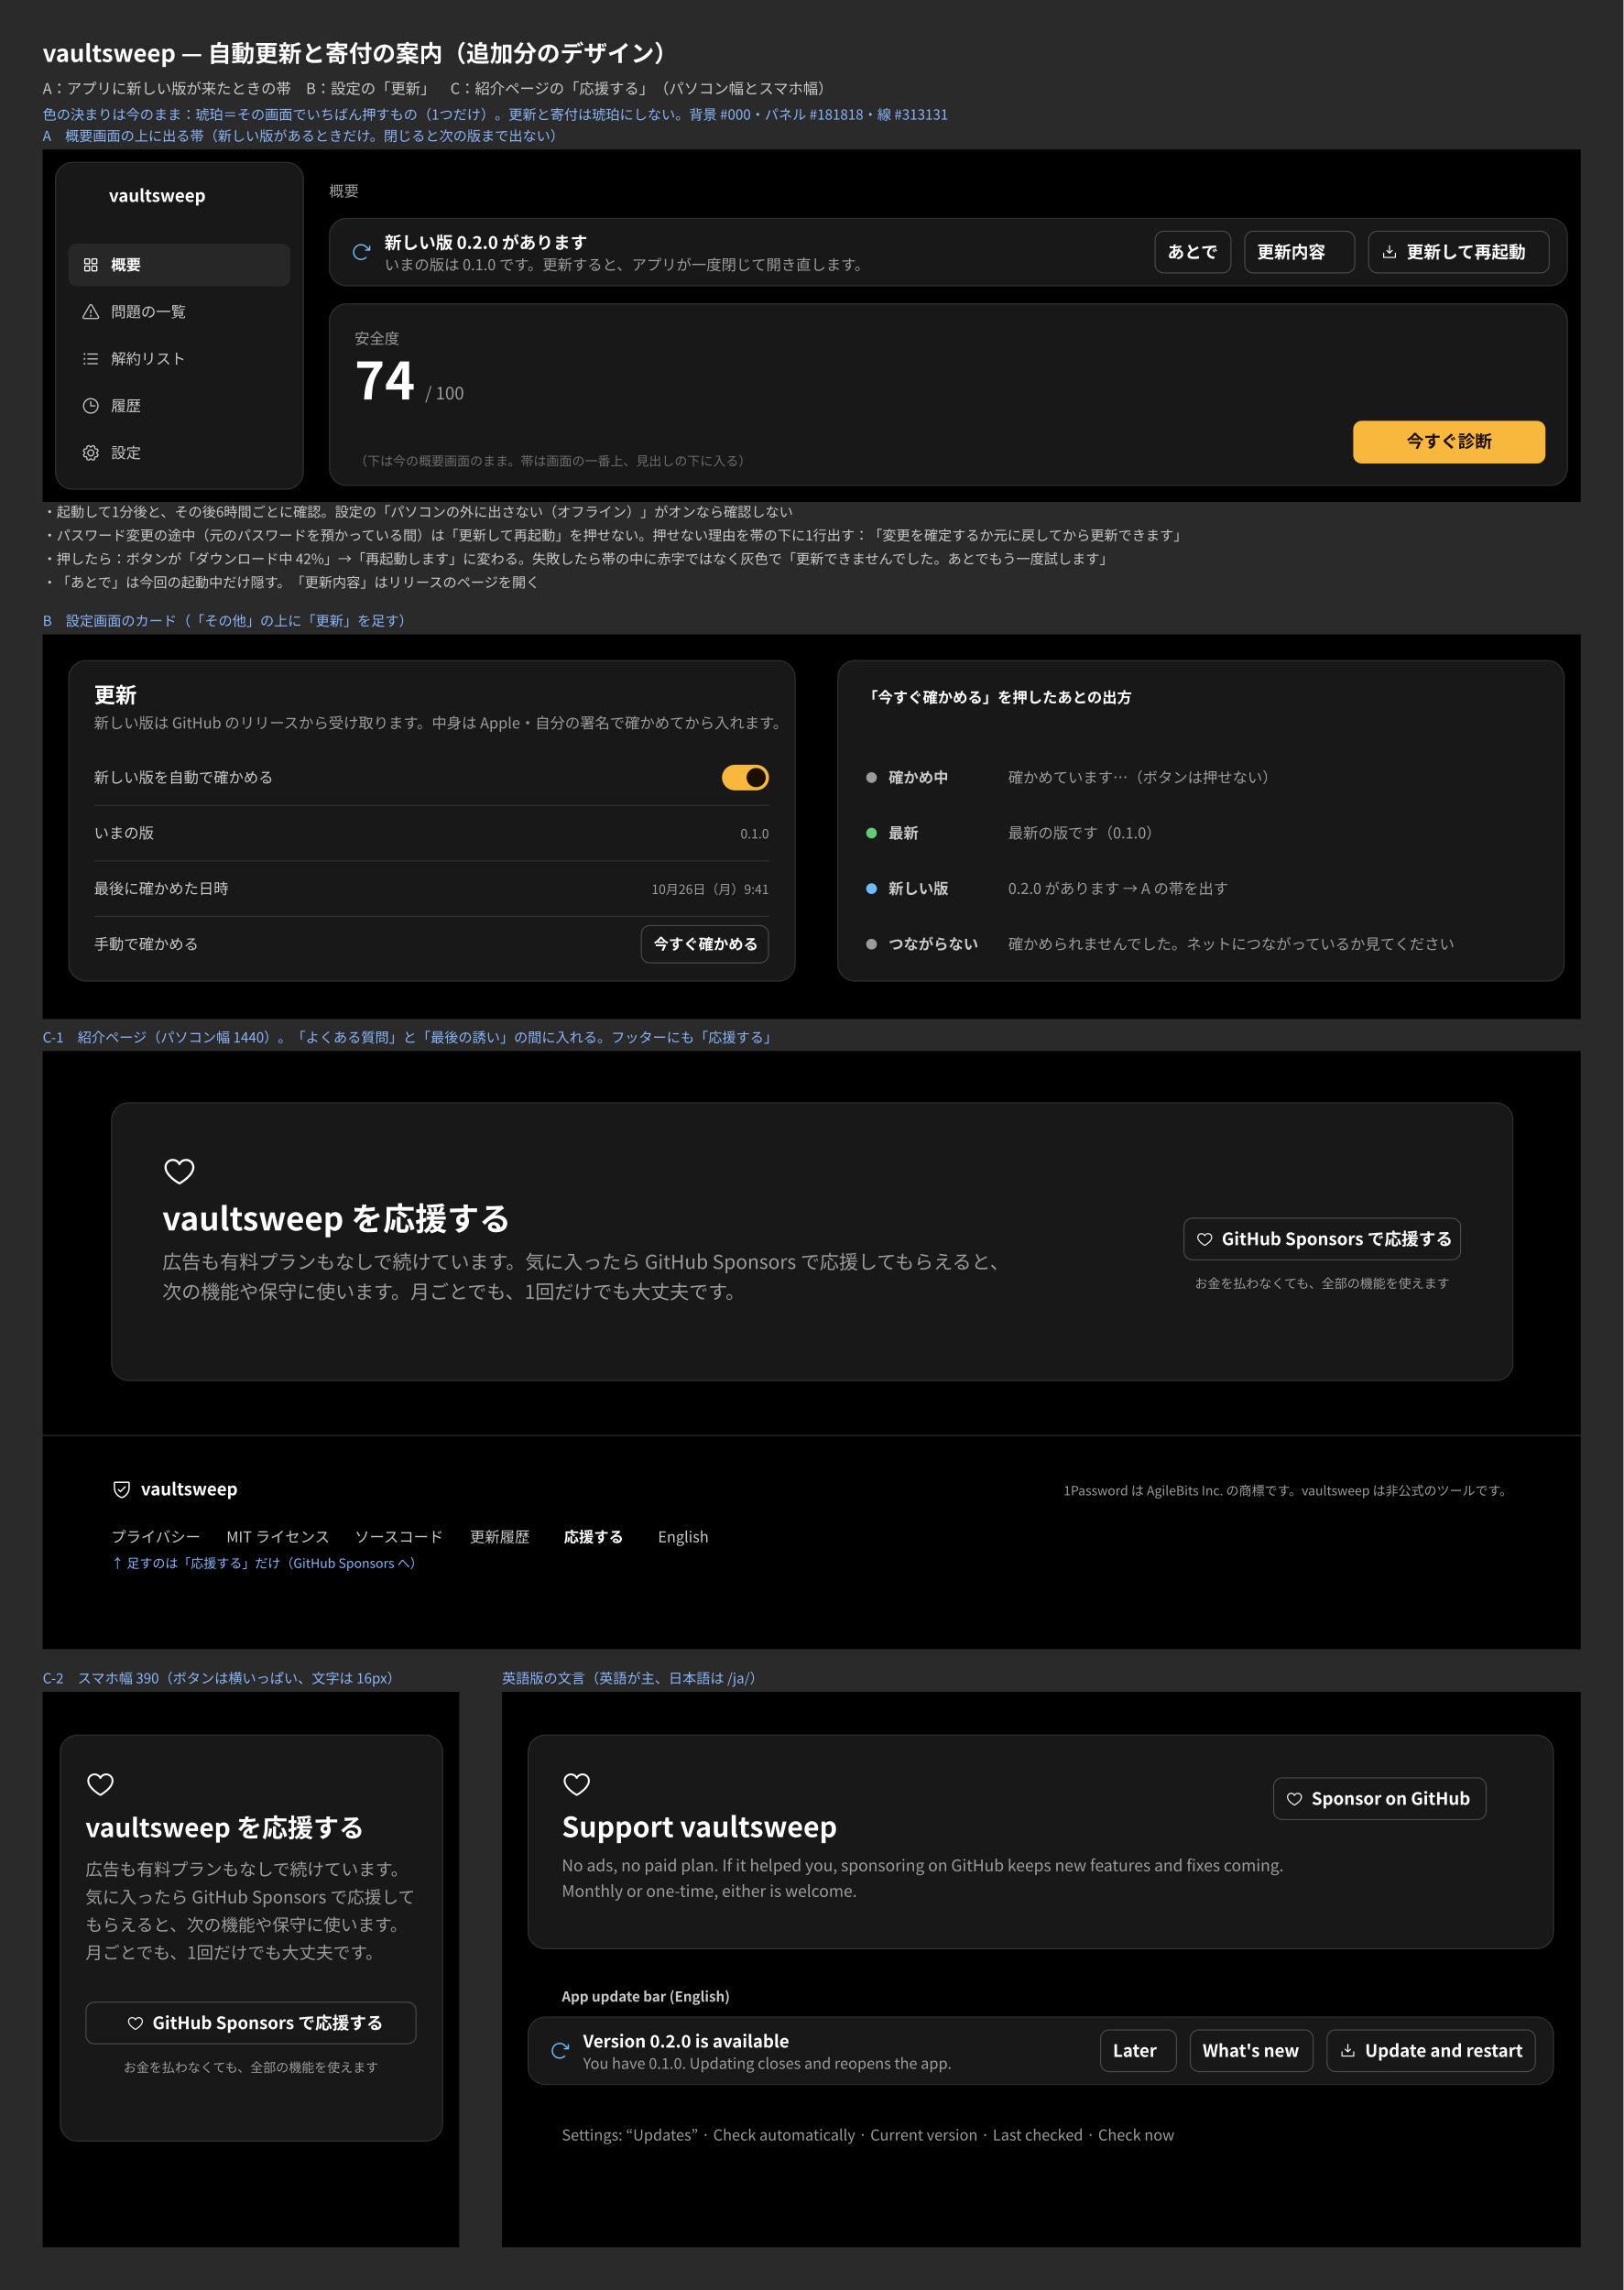
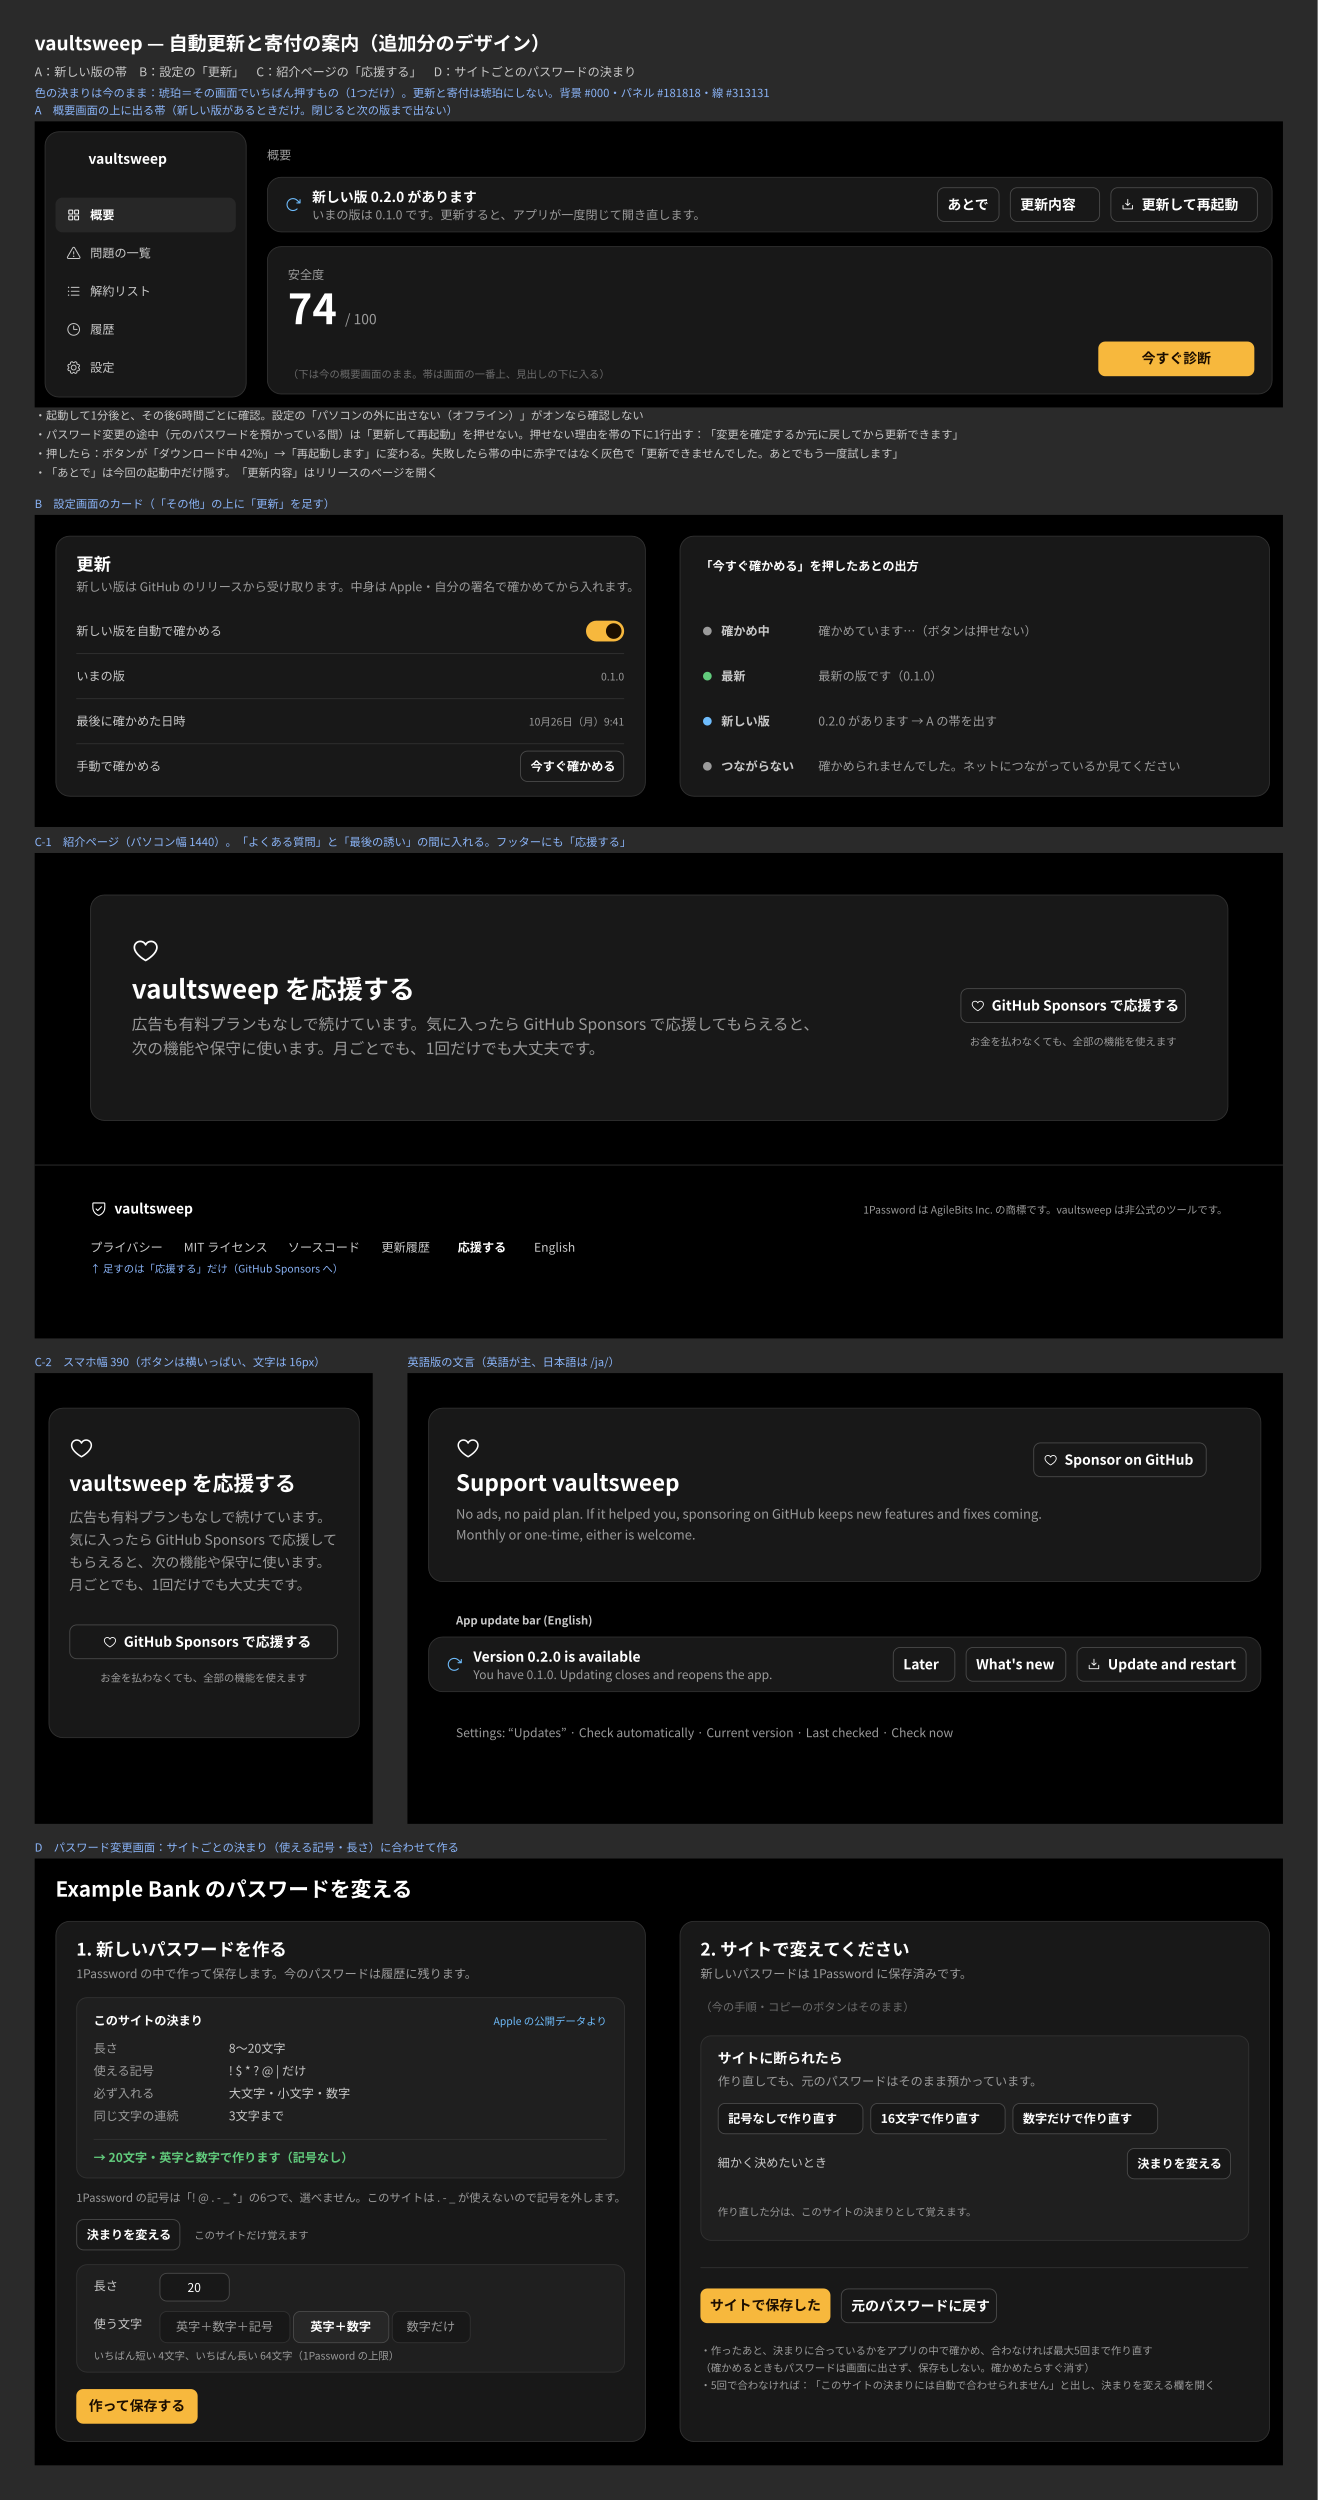
- <svg xmlns="http://www.w3.org/2000/svg" width="1520" height="2144" viewBox="0 0 1520 2144">
-   <rect width="1520" height="2144" fill="#2a2a2a" />
+ <svg xmlns="http://www.w3.org/2000/svg" width="1520" height="2884" viewBox="0 0 1520 2884">
+   <rect width="1520" height="2884" fill="#2a2a2a" />
  <text x="40" y="58" font-family="Geist Variable, Hiragino Sans, Noto Sans CJK JP, sans-serif" font-size="22" font-weight="600" fill="#FFFFFF" text-anchor="start">vaultsweep — 自動更新と寄付の案内（追加分のデザイン）</text>
-   <text x="40" y="88" font-family="Geist Variable, Hiragino Sans, Noto Sans CJK JP, sans-serif" font-size="14" font-weight="400" fill="#C8C8C8" text-anchor="start">A：アプリに新しい版が来たときの帯　B：設定の「更新」　C：紹介ページの「応援する」（パソコン幅とスマホ幅）</text>
+   <text x="40" y="88" font-family="Geist Variable, Hiragino Sans, Noto Sans CJK JP, sans-serif" font-size="14" font-weight="400" fill="#C8C8C8" text-anchor="start">A：新しい版の帯　B：設定の「更新」　C：紹介ページの「応援する」　D：サイトごとのパスワードの決まり</text>
  <text x="40" y="112" font-family="Geist Variable, Hiragino Sans, Noto Sans CJK JP, sans-serif" font-size="13" font-weight="400" fill="#8AB4F8" text-anchor="start">色の決まりは今のまま：琥珀＝その画面でいちばん押すもの（1つだけ）。更新と寄付は琥珀にしない。背景 #000・パネル #181818・線 #313131</text>
  <text x="40" y="132" font-family="Geist Variable, Hiragino Sans, Noto Sans CJK JP, sans-serif" font-size="13" font-weight="400" fill="#8AB4F8" text-anchor="start">A　概要画面の上に出る帯（新しい版があるときだけ。閉じると次の版まで出ない）</text>
  <rect x="40" y="140" width="1440" height="330" rx="0" fill="#000000" />
  <rect x="52" y="152" width="232" height="306" rx="16" fill="#181818" stroke="#313131" stroke-width="1" />
  <text x="102" y="189" font-family="Geist Variable, Hiragino Sans, Noto Sans CJK JP, sans-serif" font-size="16" font-weight="600" fill="#FFFFFF" text-anchor="start">vaultsweep</text>
  <rect x="64" y="228" width="208" height="40" rx="8" fill="#272727" />
  <g transform="translate(76,239) scale(0.0703125)" fill="#FFFFFF">
    <path d="M104,40H56A16,16,0,0,0,40,56v48a16,16,0,0,0,16,16h48a16,16,0,0,0,16-16V56A16,16,0,0,0,104,40Zm0,64H56V56h48v48Zm96-64H152a16,16,0,0,0-16,16v48a16,16,0,0,0,16,16h48a16,16,0,0,0,16-16V56A16,16,0,0,0,200,40Zm0,64H152V56h48v48Zm-96,32H56a16,16,0,0,0-16,16v48a16,16,0,0,0,16,16h48a16,16,0,0,0,16-16V152A16,16,0,0,0,104,136Zm0,64H56V152h48v48Zm96-64H152a16,16,0,0,0-16,16v48a16,16,0,0,0,16,16h48a16,16,0,0,0,16-16V152A16,16,0,0,0,200,136Zm0,64H152V152h48v48Z" />
  </g>
  <text x="104" y="253" font-family="Geist Variable, Hiragino Sans, Noto Sans CJK JP, sans-serif" font-size="14" font-weight="600" fill="#FFFFFF" text-anchor="start">概要</text>
  <g transform="translate(76,283) scale(0.0703125)" fill="#C9C9C9">
    <path d="M236.8,188.09,149.35,36.22h0a24.76,24.76,0,0,0-42.7,0L19.2,188.09a23.51,23.51,0,0,0,0,23.72A24.35,24.35,0,0,0,40.55,224h174.9a24.35,24.35,0,0,0,21.33-12.19A23.51,23.51,0,0,0,236.8,188.09ZM222.93,203.8a8.5,8.5,0,0,1-7.48,4.2H40.55a8.5,8.5,0,0,1-7.48-4.2,7.59,7.59,0,0,1,0-7.72L120.52,44.21a8.75,8.75,0,0,1,15,0l87.45,151.87A7.59,7.59,0,0,1,222.93,203.8ZM120,144V104a8,8,0,0,1,16,0v40a8,8,0,0,1-16,0Zm20,36a12,12,0,1,1-12-12A12,12,0,0,1,140,180Z" />
  </g>
  <text x="104" y="297" font-family="Geist Variable, Hiragino Sans, Noto Sans CJK JP, sans-serif" font-size="14" font-weight="500" fill="#C9C9C9" text-anchor="start">問題の一覧</text>
  <g transform="translate(76,327) scale(0.0703125)" fill="#C9C9C9">
    <path d="M80,64a8,8,0,0,1,8-8H216a8,8,0,0,1,0,16H88A8,8,0,0,1,80,64Zm136,56H88a8,8,0,0,0,0,16H216a8,8,0,0,0,0-16Zm0,64H88a8,8,0,0,0,0,16H216a8,8,0,0,0,0-16ZM44,52A12,12,0,1,0,56,64,12,12,0,0,0,44,52Zm0,64a12,12,0,1,0,12,12A12,12,0,0,0,44,116Zm0,64a12,12,0,1,0,12,12A12,12,0,0,0,44,180Z" />
  </g>
  <text x="104" y="341" font-family="Geist Variable, Hiragino Sans, Noto Sans CJK JP, sans-serif" font-size="14" font-weight="500" fill="#C9C9C9" text-anchor="start">解約リスト</text>
  <g transform="translate(76,371) scale(0.0703125)" fill="#C9C9C9">
    <path d="M128,24A104,104,0,1,0,232,128,104.11,104.11,0,0,0,128,24Zm0,192a88,88,0,1,1,88-88A88.1,88.1,0,0,1,128,216Zm64-88a8,8,0,0,1-8,8H128a8,8,0,0,1-8-8V72a8,8,0,0,1,16,0v48h48A8,8,0,0,1,192,128Z" />
  </g>
  <text x="104" y="385" font-family="Geist Variable, Hiragino Sans, Noto Sans CJK JP, sans-serif" font-size="14" font-weight="500" fill="#C9C9C9" text-anchor="start">履歴</text>
  <g transform="translate(76,415) scale(0.0703125)" fill="#C9C9C9">
    <path d="M128,80a48,48,0,1,0,48,48A48.05,48.05,0,0,0,128,80Zm0,80a32,32,0,1,1,32-32A32,32,0,0,1,128,160Zm88-29.84q.06-2.16,0-4.32l14.92-18.64a8,8,0,0,0,1.48-7.06,107.21,107.21,0,0,0-10.88-26.25,8,8,0,0,0-6-3.93l-23.72-2.64q-1.48-1.56-3-3L186,40.54a8,8,0,0,0-3.94-6,107.71,107.71,0,0,0-26.25-10.87,8,8,0,0,0-7.06,1.49L130.16,40Q128,40,125.84,40L107.2,25.11a8,8,0,0,0-7.06-1.48A107.6,107.6,0,0,0,73.89,34.51a8,8,0,0,0-3.93,6L67.32,64.27q-1.56,1.49-3,3L40.54,70a8,8,0,0,0-6,3.94,107.71,107.71,0,0,0-10.87,26.25,8,8,0,0,0,1.49,7.06L40,125.84Q40,128,40,130.16L25.11,148.8a8,8,0,0,0-1.48,7.06,107.21,107.21,0,0,0,10.88,26.25,8,8,0,0,0,6,3.93l23.72,2.64q1.49,1.56,3,3L70,215.46a8,8,0,0,0,3.94,6,107.71,107.71,0,0,0,26.25,10.87,8,8,0,0,0,7.06-1.49L125.84,216q2.16.06,4.32,0l18.64,14.92a8,8,0,0,0,7.06,1.48,107.21,107.21,0,0,0,26.25-10.88,8,8,0,0,0,3.93-6l2.64-23.72q1.56-1.48,3-3L215.46,186a8,8,0,0,0,6-3.94,107.71,107.71,0,0,0,10.87-26.25,8,8,0,0,0-1.49-7.06Zm-16.1-6.5a73.93,73.93,0,0,1,0,8.68,8,8,0,0,0,1.74,5.48l14.19,17.73a91.57,91.57,0,0,1-6.23,15L187,173.11a8,8,0,0,0-5.1,2.64,74.11,74.11,0,0,1-6.14,6.14,8,8,0,0,0-2.64,5.1l-2.51,22.58a91.32,91.32,0,0,1-15,6.23l-17.74-14.19a8,8,0,0,0-5-1.75h-.48a73.93,73.93,0,0,1-8.68,0,8,8,0,0,0-5.48,1.74L100.45,215.8a91.57,91.57,0,0,1-15-6.23L82.89,187a8,8,0,0,0-2.64-5.1,74.11,74.11,0,0,1-6.14-6.14,8,8,0,0,0-5.1-2.64L46.43,170.6a91.32,91.32,0,0,1-6.23-15l14.19-17.74a8,8,0,0,0,1.74-5.48,73.93,73.93,0,0,1,0-8.68,8,8,0,0,0-1.74-5.48L40.2,100.45a91.57,91.57,0,0,1,6.23-15L69,82.89a8,8,0,0,0,5.1-2.64,74.11,74.11,0,0,1,6.14-6.14A8,8,0,0,0,82.89,69L85.4,46.43a91.32,91.32,0,0,1,15-6.23l17.74,14.19a8,8,0,0,0,5.48,1.74,73.93,73.93,0,0,1,8.68,0,8,8,0,0,0,5.48-1.74L155.55,40.2a91.57,91.57,0,0,1,15,6.23L173.11,69a8,8,0,0,0,2.64,5.1,74.11,74.11,0,0,1,6.14,6.14,8,8,0,0,0,5.1,2.64l22.58,2.51a91.32,91.32,0,0,1,6.23,15l-14.19,17.74A8,8,0,0,0,199.87,123.66Z" />
  </g>
  <text x="104" y="429" font-family="Geist Variable, Hiragino Sans, Noto Sans CJK JP, sans-serif" font-size="14" font-weight="500" fill="#C9C9C9" text-anchor="start">設定</text>
  <text x="308" y="184" font-family="Geist Variable, Hiragino Sans, Noto Sans CJK JP, sans-serif" font-size="14" font-weight="500" fill="#9B9B9B" text-anchor="start">概要</text>
  <rect x="308.5" y="204.5" width="1159" height="63" rx="16" fill="#181818" stroke="#313131" stroke-width="1" />
  <g transform="translate(328,226) scale(0.078125)" fill="#6EBCFC">
    <path d="M240,56v48a8,8,0,0,1-8,8H184a8,8,0,0,1,0-16H211.4L184.81,71.64l-.25-.24a80,80,0,1,0-1.67,114.78,8,8,0,0,1,11,11.63A95.44,95.44,0,0,1,128,224h-1.32A96,96,0,1,1,195.75,60L224,85.8V56a8,8,0,1,1,16,0Z" />
  </g>
  <text x="360" y="233" font-family="Geist Variable, Hiragino Sans, Noto Sans CJK JP, sans-serif" font-size="16" font-weight="600" fill="#FFFFFF" text-anchor="start">新しい版 0.2.0 があります</text>
  <text x="360" y="253" font-family="Geist Variable, Hiragino Sans, Noto Sans CJK JP, sans-serif" font-size="14" font-weight="400" fill="#9B9B9B" text-anchor="start">いまの版は 0.1.0 です。更新すると、アプリが一度閉じて開き直します。</text>
  <rect x="1281.5" y="216.5" width="169" height="39" rx="8" fill="#181818" stroke="#4A4A4A" stroke-width="1" />
  <g transform="translate(1293,228.0) scale(0.0625)" fill="#FFFFFF">
    <path d="M224,144v64a8,8,0,0,1-8,8H40a8,8,0,0,1-8-8V144a8,8,0,0,1,16,0v56H208V144a8,8,0,0,1,16,0Zm-101.66,5.66a8,8,0,0,0,11.32,0l40-40a8,8,0,0,0-11.32-11.32L136,124.69V32a8,8,0,0,0-16,0v92.69L93.66,98.34a8,8,0,0,0-11.32,11.32Z" />
  </g>
  <text x="1317" y="241.76" font-family="Geist Variable, Hiragino Sans, Noto Sans CJK JP, sans-serif" font-size="16" font-weight="600" fill="#FFFFFF" text-anchor="start">更新して再起動</text>
  <rect x="1165.5" y="216.5" width="103" height="39" rx="8" fill="#181818" stroke="#4A4A4A" stroke-width="1" />
  <text x="1177" y="241.76" font-family="Geist Variable, Hiragino Sans, Noto Sans CJK JP, sans-serif" font-size="16" font-weight="600" fill="#FFFFFF" text-anchor="start">更新内容</text>
  <rect x="1081.5" y="216.5" width="71" height="39" rx="8" fill="#181818" stroke="#4A4A4A" stroke-width="1" />
  <text x="1093" y="241.76" font-family="Geist Variable, Hiragino Sans, Noto Sans CJK JP, sans-serif" font-size="16" font-weight="600" fill="#FFFFFF" text-anchor="start">あとで</text>
  <rect x="308.5" y="284.5" width="1159" height="170" rx="16" fill="#181818" stroke="#313131" stroke-width="1" />
  <text x="332" y="322" font-family="Geist Variable, Hiragino Sans, Noto Sans CJK JP, sans-serif" font-size="14" font-weight="500" fill="#9B9B9B" text-anchor="start">安全度</text>
  <text x="332" y="374" font-family="Geist Mono Variable, Noto Sans CJK JP, monospace" font-size="48" font-weight="600" fill="#FFFFFF" text-anchor="start">74</text>
  <text x="398" y="374" font-family="Geist Mono Variable, Noto Sans CJK JP, monospace" font-size="16" font-weight="500" fill="#9B9B9B" text-anchor="start">/ 100</text>
  <rect x="1267" y="394" width="180" height="40" rx="8" fill="#F7B83D" />
  <text x="1357" y="419" font-family="Geist Variable, Hiragino Sans, Noto Sans CJK JP, sans-serif" font-size="16" font-weight="600" fill="#1C0E00" text-anchor="middle">今すぐ診断</text>
  <text x="332" y="436" font-family="Geist Variable, Hiragino Sans, Noto Sans CJK JP, sans-serif" font-size="12" font-weight="400" fill="#6B6B6B" text-anchor="start">（下は今の概要画面のまま。帯は画面の一番上、見出しの下に入る）</text>
  <text x="40" y="484" font-family="Geist Variable, Hiragino Sans, Noto Sans CJK JP, sans-serif" font-size="13" font-weight="400" fill="#C8C8C8" text-anchor="start">・起動して1分後と、その後6時間ごとに確認。設定の「パソコンの外に出さない（オフライン）」がオンなら確認しない</text>
  <text x="40" y="506" font-family="Geist Variable, Hiragino Sans, Noto Sans CJK JP, sans-serif" font-size="13" font-weight="400" fill="#C8C8C8" text-anchor="start">・パスワード変更の途中（元のパスワードを預かっている間）は「更新して再起動」を押せない。押せない理由を帯の下に1行出す：「変更を確定するか元に戻してから更新できます」</text>
  <text x="40" y="528" font-family="Geist Variable, Hiragino Sans, Noto Sans CJK JP, sans-serif" font-size="13" font-weight="400" fill="#C8C8C8" text-anchor="start">・押したら：ボタンが「ダウンロード中 42%」→「再起動します」に変わる。失敗したら帯の中に赤字ではなく灰色で「更新できませんでした。あとでもう一度試します」</text>
  <text x="40" y="550" font-family="Geist Variable, Hiragino Sans, Noto Sans CJK JP, sans-serif" font-size="13" font-weight="400" fill="#C8C8C8" text-anchor="start">・「あとで」は今回の起動中だけ隠す。「更新内容」はリリースのページを開く</text>
  <text x="40" y="586" font-family="Geist Variable, Hiragino Sans, Noto Sans CJK JP, sans-serif" font-size="13" font-weight="400" fill="#8AB4F8" text-anchor="start">B　設定画面のカード（「その他」の上に「更新」を足す）</text>
  <rect x="40" y="594" width="1440" height="360" rx="0" fill="#000000" />
  <rect x="64.5" y="618.5" width="680" height="300" rx="16" fill="#181818" stroke="#313131" stroke-width="1" />
  <text x="88" y="658" font-family="Geist Variable, Hiragino Sans, Noto Sans CJK JP, sans-serif" font-size="20" font-weight="600" fill="#FFFFFF" text-anchor="start">更新</text>
  <text x="88" y="682" font-family="Geist Variable, Hiragino Sans, Noto Sans CJK JP, sans-serif" font-size="14" font-weight="400" fill="#9B9B9B" text-anchor="start">新しい版は GitHub のリリースから受け取ります。中身は Apple・自分の署名で確かめてから入れます。</text>
  <line x1="88" y1="754" x2="720" y2="754" stroke="#313131" />
  <text x="88" y="733" font-family="Geist Variable, Hiragino Sans, Noto Sans CJK JP, sans-serif" font-size="14" font-weight="400" fill="#C9C9C9" text-anchor="start">新しい版を自動で確かめる</text>
  <rect x="676" y="716" width="44" height="24" rx="12" fill="#F7B83D" />
  <circle cx="708" cy="728" r="9" fill="#1C0E00" />
  <line x1="88" y1="806" x2="720" y2="806" stroke="#313131" />
  <text x="88" y="785" font-family="Geist Variable, Hiragino Sans, Noto Sans CJK JP, sans-serif" font-size="14" font-weight="400" fill="#C9C9C9" text-anchor="start">いまの版</text>
  <text x="720" y="785" font-family="Geist Mono Variable, Noto Sans CJK JP, monospace" font-size="12" font-weight="500" fill="#9B9B9B" text-anchor="end">0.1.0</text>
  <line x1="88" y1="858" x2="720" y2="858" stroke="#313131" />
  <text x="88" y="837" font-family="Geist Variable, Hiragino Sans, Noto Sans CJK JP, sans-serif" font-size="14" font-weight="400" fill="#C9C9C9" text-anchor="start">最後に確かめた日時</text>
  <text x="720" y="837" font-family="Geist Mono Variable, Noto Sans CJK JP, monospace" font-size="12" font-weight="500" fill="#9B9B9B" text-anchor="end">10月26日（月）9:41</text>
  <text x="88" y="889" font-family="Geist Variable, Hiragino Sans, Noto Sans CJK JP, sans-serif" font-size="14" font-weight="400" fill="#C9C9C9" text-anchor="start">手動で確かめる</text>
  <rect x="600.5" y="866.5" width="119" height="35" rx="8" fill="#181818" stroke="#4A4A4A" stroke-width="1" />
  <text x="612" y="889.04" font-family="Geist Variable, Hiragino Sans, Noto Sans CJK JP, sans-serif" font-size="14" font-weight="600" fill="#FFFFFF" text-anchor="start">今すぐ確かめる</text>
  <rect x="784.5" y="618.5" width="680" height="300" rx="16" fill="#181818" stroke="#313131" stroke-width="1" />
  <text x="808" y="658" font-family="Geist Variable, Hiragino Sans, Noto Sans CJK JP, sans-serif" font-size="14" font-weight="600" fill="#FFFFFF" text-anchor="start">「今すぐ確かめる」を押したあとの出方</text>
  <circle cx="816" cy="728" r="5" fill="#9B9B9B" />
  <text x="832" y="733" font-family="Geist Variable, Hiragino Sans, Noto Sans CJK JP, sans-serif" font-size="14" font-weight="600" fill="#C9C9C9" text-anchor="start">確かめ中</text>
  <text x="944" y="733" font-family="Geist Variable, Hiragino Sans, Noto Sans CJK JP, sans-serif" font-size="14" font-weight="400" fill="#9B9B9B" text-anchor="start">確かめています…（ボタンは押せない）</text>
  <circle cx="816" cy="780" r="5" fill="#61CB7C" />
  <text x="832" y="785" font-family="Geist Variable, Hiragino Sans, Noto Sans CJK JP, sans-serif" font-size="14" font-weight="600" fill="#C9C9C9" text-anchor="start">最新</text>
  <text x="944" y="785" font-family="Geist Variable, Hiragino Sans, Noto Sans CJK JP, sans-serif" font-size="14" font-weight="400" fill="#9B9B9B" text-anchor="start">最新の版です（0.1.0）</text>
  <circle cx="816" cy="832" r="5" fill="#6EBCFC" />
  <text x="832" y="837" font-family="Geist Variable, Hiragino Sans, Noto Sans CJK JP, sans-serif" font-size="14" font-weight="600" fill="#C9C9C9" text-anchor="start">新しい版</text>
  <text x="944" y="837" font-family="Geist Variable, Hiragino Sans, Noto Sans CJK JP, sans-serif" font-size="14" font-weight="400" fill="#9B9B9B" text-anchor="start">0.2.0 があります → A の帯を出す</text>
  <circle cx="816" cy="884" r="5" fill="#9B9B9B" />
  <text x="832" y="889" font-family="Geist Variable, Hiragino Sans, Noto Sans CJK JP, sans-serif" font-size="14" font-weight="600" fill="#C9C9C9" text-anchor="start">つながらない</text>
  <text x="944" y="889" font-family="Geist Variable, Hiragino Sans, Noto Sans CJK JP, sans-serif" font-size="14" font-weight="400" fill="#9B9B9B" text-anchor="start">確かめられませんでした。ネットにつながっているか見てください</text>
  <text x="40" y="976" font-family="Geist Variable, Hiragino Sans, Noto Sans CJK JP, sans-serif" font-size="13" font-weight="400" fill="#8AB4F8" text-anchor="start">C-1　紹介ページ（パソコン幅 1440）。「よくある質問」と「最後の誘い」の間に入れる。フッターにも「応援する」</text>
  <rect x="40" y="984" width="1440" height="560" rx="0" fill="#000000" />
  <rect x="104.5" y="1032.5" width="1312" height="260" rx="16" fill="#181818" stroke="#313131" stroke-width="1" />
  <g transform="translate(152,1080) scale(0.125)" fill="#FFFFFF">
    <path d="M178,40c-20.65,0-38.73,8.88-50,23.89C116.73,48.88,98.65,40,78,40a62.07,62.07,0,0,0-62,62c0,70,103.79,126.66,108.21,129a8,8,0,0,0,7.58,0C136.21,228.66,240,172,240,102A62.07,62.07,0,0,0,178,40ZM128,214.8C109.74,204.16,32,155.69,32,102A46.06,46.06,0,0,1,78,56c19.45,0,35.78,10.36,42.6,27a8,8,0,0,0,14.8,0c6.82-16.67,23.15-27,42.6-27a46.06,46.06,0,0,1,46,46C224,155.61,146.24,204.15,128,214.8Z" />
  </g>
  <text x="152" y="1152" font-family="Geist Variable, Hiragino Sans, Noto Sans CJK JP, sans-serif" font-size="30" font-weight="600" fill="#FFFFFF" text-anchor="start">vaultsweep を応援する</text>
  <text x="152" y="1188" font-family="Geist Variable, Hiragino Sans, Noto Sans CJK JP, sans-serif" font-size="18" font-weight="400" fill="#9B9B9B" text-anchor="start">広告も有料プランもなしで続けています。気に入ったら GitHub Sponsors で応援してもらえると、</text>
  <text x="152" y="1216" font-family="Geist Variable, Hiragino Sans, Noto Sans CJK JP, sans-serif" font-size="18" font-weight="400" fill="#9B9B9B" text-anchor="start">次の機能や保守に使います。月ごとでも、1回だけでも大丈夫です。</text>
  <rect x="1108.5" y="1140.5" width="259" height="39" rx="8" fill="#181818" stroke="#4A4A4A" stroke-width="1" />
  <g transform="translate(1120,1152.0) scale(0.0625)" fill="#FFFFFF">
    <path d="M178,40c-20.65,0-38.73,8.88-50,23.89C116.73,48.88,98.65,40,78,40a62.07,62.07,0,0,0-62,62c0,70,103.79,126.66,108.21,129a8,8,0,0,0,7.58,0C136.21,228.66,240,172,240,102A62.07,62.07,0,0,0,178,40ZM128,214.8C109.74,204.16,32,155.69,32,102A46.06,46.06,0,0,1,78,56c19.45,0,35.78,10.36,42.6,27a8,8,0,0,0,14.8,0c6.82-16.67,23.15-27,42.6-27a46.06,46.06,0,0,1,46,46C224,155.61,146.24,204.15,128,214.8Z" />
  </g>
  <text x="1144" y="1165.76" font-family="Geist Variable, Hiragino Sans, Noto Sans CJK JP, sans-serif" font-size="16" font-weight="600" fill="#FFFFFF" text-anchor="start">GitHub Sponsors で応援する</text>
  <text x="1238" y="1206" font-family="Geist Variable, Hiragino Sans, Noto Sans CJK JP, sans-serif" font-size="12" font-weight="400" fill="#9B9B9B" text-anchor="middle">お金を払わなくても、全部の機能を使えます</text>
  <line x1="40" y1="1344" x2="1480" y2="1344" stroke="#313131" />
  <g transform="translate(104,1384) scale(0.078125)" fill="#FFFFFF">
    <path d="M208,40H48A16,16,0,0,0,32,56v56c0,52.72,25.52,84.67,46.93,102.19,23.06,18.86,46,25.26,47,25.53a8,8,0,0,0,4.2,0c1-.27,23.91-6.67,47-25.53C198.48,196.67,224,164.72,224,112V56A16,16,0,0,0,208,40Zm0,72c0,37.07-13.66,67.16-40.6,89.42A129.3,129.3,0,0,1,128,223.62a128.25,128.25,0,0,1-38.92-21.81C61.82,179.51,48,149.3,48,112l0-56,160,0ZM82.34,141.66a8,8,0,0,1,11.32-11.32L112,148.69l50.34-50.35a8,8,0,0,1,11.32,11.32l-56,56a8,8,0,0,1-11.32,0Z" />
  </g>
  <text x="132" y="1400" font-family="Geist Variable, Hiragino Sans, Noto Sans CJK JP, sans-serif" font-size="16" font-weight="600" fill="#FFFFFF" text-anchor="start">vaultsweep</text>
  <text x="1416" y="1400" font-family="Geist Variable, Hiragino Sans, Noto Sans CJK JP, sans-serif" font-size="12" font-weight="400" fill="#9B9B9B" text-anchor="end">1Password は AgileBits Inc. の商標です。vaultsweep は非公式のツールです。</text>
  <text x="104" y="1444" font-family="Geist Variable, Hiragino Sans, Noto Sans CJK JP, sans-serif" font-size="14" font-weight="400" fill="#C9C9C9" text-anchor="start">プライバシー</text>
  <text x="212" y="1444" font-family="Geist Variable, Hiragino Sans, Noto Sans CJK JP, sans-serif" font-size="14" font-weight="400" fill="#C9C9C9" text-anchor="start">MIT ライセンス</text>
  <text x="332" y="1444" font-family="Geist Variable, Hiragino Sans, Noto Sans CJK JP, sans-serif" font-size="14" font-weight="400" fill="#C9C9C9" text-anchor="start">ソースコード</text>
  <text x="440" y="1444" font-family="Geist Variable, Hiragino Sans, Noto Sans CJK JP, sans-serif" font-size="14" font-weight="400" fill="#C9C9C9" text-anchor="start">更新履歴</text>
  <text x="528" y="1444" font-family="Geist Variable, Hiragino Sans, Noto Sans CJK JP, sans-serif" font-size="14" font-weight="600" fill="#FFFFFF" text-anchor="start">応援する</text>
  <text x="616" y="1444" font-family="Geist Variable, Hiragino Sans, Noto Sans CJK JP, sans-serif" font-size="14" font-weight="400" fill="#C9C9C9" text-anchor="start">English</text>
  <text x="104" y="1468" font-family="Geist Variable, Hiragino Sans, Noto Sans CJK JP, sans-serif" font-size="12" font-weight="400" fill="#8AB4F8" text-anchor="start">↑ 足すのは「応援する」だけ（GitHub Sponsors へ）</text>
  <text x="40" y="1576" font-family="Geist Variable, Hiragino Sans, Noto Sans CJK JP, sans-serif" font-size="13" font-weight="400" fill="#8AB4F8" text-anchor="start">C-2　スマホ幅 390（ボタンは横いっぱい、文字は 16px）</text>
  <rect x="40" y="1584" width="390" height="520" rx="0" fill="#000000" />
  <rect x="56.5" y="1624.5" width="358" height="380" rx="16" fill="#181818" stroke="#313131" stroke-width="1" />
  <g transform="translate(80,1656) scale(0.109375)" fill="#FFFFFF">
    <path d="M178,40c-20.65,0-38.73,8.88-50,23.89C116.73,48.88,98.65,40,78,40a62.07,62.07,0,0,0-62,62c0,70,103.79,126.66,108.21,129a8,8,0,0,0,7.58,0C136.21,228.66,240,172,240,102A62.07,62.07,0,0,0,178,40ZM128,214.8C109.74,204.16,32,155.69,32,102A46.06,46.06,0,0,1,78,56c19.45,0,35.78,10.36,42.6,27a8,8,0,0,0,14.8,0c6.82-16.67,23.15-27,42.6-27a46.06,46.06,0,0,1,46,46C224,155.61,146.24,204.15,128,214.8Z" />
  </g>
  <text x="80" y="1720" font-family="Geist Variable, Hiragino Sans, Noto Sans CJK JP, sans-serif" font-size="24" font-weight="600" fill="#FFFFFF" text-anchor="start">vaultsweep を応援する</text>
  <text x="80" y="1756" font-family="Geist Variable, Hiragino Sans, Noto Sans CJK JP, sans-serif" font-size="16" font-weight="400" fill="#9B9B9B" text-anchor="start">広告も有料プランもなしで続けています。</text>
  <text x="80" y="1782" font-family="Geist Variable, Hiragino Sans, Noto Sans CJK JP, sans-serif" font-size="16" font-weight="400" fill="#9B9B9B" text-anchor="start">気に入ったら GitHub Sponsors で応援して</text>
  <text x="80" y="1808" font-family="Geist Variable, Hiragino Sans, Noto Sans CJK JP, sans-serif" font-size="16" font-weight="400" fill="#9B9B9B" text-anchor="start">もらえると、次の機能や保守に使います。</text>
  <text x="80" y="1834" font-family="Geist Variable, Hiragino Sans, Noto Sans CJK JP, sans-serif" font-size="16" font-weight="400" fill="#9B9B9B" text-anchor="start">月ごとでも、1回だけでも大丈夫です。</text>
  <rect x="80.5" y="1874.5" width="309" height="39" rx="8" fill="#181818" stroke="#4A4A4A" stroke-width="1" />
  <g transform="translate(118.84,1886.0) scale(0.0625)" fill="#FFFFFF">
    <path d="M178,40c-20.65,0-38.73,8.88-50,23.89C116.73,48.88,98.65,40,78,40a62.07,62.07,0,0,0-62,62c0,70,103.79,126.66,108.21,129a8,8,0,0,0,7.58,0C136.21,228.66,240,172,240,102A62.07,62.07,0,0,0,178,40ZM128,214.8C109.74,204.16,32,155.69,32,102A46.06,46.06,0,0,1,78,56c19.45,0,35.78,10.36,42.6,27a8,8,0,0,0,14.8,0c6.82-16.67,23.15-27,42.6-27a46.06,46.06,0,0,1,46,46C224,155.61,146.24,204.15,128,214.8Z" />
  </g>
  <text x="142.84" y="1899.76" font-family="Geist Variable, Hiragino Sans, Noto Sans CJK JP, sans-serif" font-size="16" font-weight="600" fill="#FFFFFF" text-anchor="start">GitHub Sponsors で応援する</text>
  <text x="235.0" y="1940" font-family="Geist Variable, Hiragino Sans, Noto Sans CJK JP, sans-serif" font-size="12" font-weight="400" fill="#9B9B9B" text-anchor="middle">お金を払わなくても、全部の機能を使えます</text>
  <text x="470" y="1576" font-family="Geist Variable, Hiragino Sans, Noto Sans CJK JP, sans-serif" font-size="13" font-weight="400" fill="#8AB4F8" text-anchor="start">英語版の文言（英語が主、日本語は /ja/）</text>
  <rect x="470" y="1584" width="1010" height="520" rx="0" fill="#000000" />
  <rect x="494.5" y="1624.5" width="960" height="200" rx="16" fill="#181818" stroke="#313131" stroke-width="1" />
  <g transform="translate(526,1656) scale(0.109375)" fill="#FFFFFF">
    <path d="M178,40c-20.65,0-38.73,8.88-50,23.89C116.73,48.88,98.65,40,78,40a62.07,62.07,0,0,0-62,62c0,70,103.79,126.66,108.21,129a8,8,0,0,0,7.58,0C136.21,228.66,240,172,240,102A62.07,62.07,0,0,0,178,40ZM128,214.8C109.74,204.16,32,155.69,32,102A46.06,46.06,0,0,1,78,56c19.45,0,35.78,10.36,42.6,27a8,8,0,0,0,14.8,0c6.82-16.67,23.15-27,42.6-27a46.06,46.06,0,0,1,46,46C224,155.61,146.24,204.15,128,214.8Z" />
  </g>
  <text x="526" y="1720" font-family="Geist Variable, Hiragino Sans, Noto Sans CJK JP, sans-serif" font-size="26" font-weight="600" fill="#FFFFFF" text-anchor="start">Support vaultsweep</text>
  <text x="526" y="1752" font-family="Geist Variable, Hiragino Sans, Noto Sans CJK JP, sans-serif" font-size="15" font-weight="400" fill="#9B9B9B" text-anchor="start">No ads, no paid plan. If it helped you, sponsoring on GitHub keeps new features and fixes coming.</text>
  <text x="526" y="1776" font-family="Geist Variable, Hiragino Sans, Noto Sans CJK JP, sans-serif" font-size="15" font-weight="400" fill="#9B9B9B" text-anchor="start">Monthly or one-time, either is welcome.</text>
  <rect x="1192.5" y="1664.5" width="199" height="39" rx="8" fill="#181818" stroke="#4A4A4A" stroke-width="1" />
  <g transform="translate(1204,1676.0) scale(0.0625)" fill="#FFFFFF">
    <path d="M178,40c-20.65,0-38.73,8.88-50,23.89C116.73,48.88,98.65,40,78,40a62.07,62.07,0,0,0-62,62c0,70,103.79,126.66,108.21,129a8,8,0,0,0,7.58,0C136.21,228.66,240,172,240,102A62.07,62.07,0,0,0,178,40ZM128,214.8C109.74,204.16,32,155.69,32,102A46.06,46.06,0,0,1,78,56c19.45,0,35.78,10.36,42.6,27a8,8,0,0,0,14.8,0c6.82-16.67,23.15-27,42.6-27a46.06,46.06,0,0,1,46,46C224,155.61,146.24,204.15,128,214.8Z" />
  </g>
  <text x="1228" y="1689.76" font-family="Geist Variable, Hiragino Sans, Noto Sans CJK JP, sans-serif" font-size="16" font-weight="600" fill="#FFFFFF" text-anchor="start">Sponsor on GitHub</text>
  <text x="526" y="1874" font-family="Geist Variable, Hiragino Sans, Noto Sans CJK JP, sans-serif" font-size="13" font-weight="600" fill="#C9C9C9" text-anchor="start">App update bar (English)</text>
  <rect x="494.5" y="1888.5" width="960" height="63" rx="16" fill="#181818" stroke="#313131" stroke-width="1" />
  <g transform="translate(514,1910) scale(0.078125)" fill="#6EBCFC">
    <path d="M240,56v48a8,8,0,0,1-8,8H184a8,8,0,0,1,0-16H211.4L184.81,71.64l-.25-.24a80,80,0,1,0-1.67,114.78,8,8,0,0,1,11,11.63A95.44,95.44,0,0,1,128,224h-1.32A96,96,0,1,1,195.75,60L224,85.8V56a8,8,0,1,1,16,0Z" />
  </g>
  <text x="546" y="1917" font-family="Geist Variable, Hiragino Sans, Noto Sans CJK JP, sans-serif" font-size="16" font-weight="600" fill="#FFFFFF" text-anchor="start">Version 0.2.0 is available</text>
  <text x="546" y="1937" font-family="Geist Variable, Hiragino Sans, Noto Sans CJK JP, sans-serif" font-size="14" font-weight="400" fill="#9B9B9B" text-anchor="start">You have 0.1.0. Updating closes and reopens the app.</text>
  <rect x="1242.5" y="1900.5" width="195" height="39" rx="8" fill="#181818" stroke="#4A4A4A" stroke-width="1" />
  <g transform="translate(1254,1912.0) scale(0.0625)" fill="#FFFFFF">
    <path d="M224,144v64a8,8,0,0,1-8,8H40a8,8,0,0,1-8-8V144a8,8,0,0,1,16,0v56H208V144a8,8,0,0,1,16,0Zm-101.66,5.66a8,8,0,0,0,11.32,0l40-40a8,8,0,0,0-11.32-11.32L136,124.69V32a8,8,0,0,0-16,0v92.69L93.66,98.34a8,8,0,0,0-11.32,11.32Z" />
  </g>
  <text x="1278" y="1925.76" font-family="Geist Variable, Hiragino Sans, Noto Sans CJK JP, sans-serif" font-size="16" font-weight="600" fill="#FFFFFF" text-anchor="start">Update and restart</text>
  <rect x="1114.5" y="1900.5" width="115" height="39" rx="8" fill="#181818" stroke="#4A4A4A" stroke-width="1" />
  <text x="1126" y="1925.76" font-family="Geist Variable, Hiragino Sans, Noto Sans CJK JP, sans-serif" font-size="16" font-weight="600" fill="#FFFFFF" text-anchor="start">What's new</text>
  <rect x="1030.5" y="1900.5" width="71" height="39" rx="8" fill="#181818" stroke="#4A4A4A" stroke-width="1" />
  <text x="1042" y="1925.76" font-family="Geist Variable, Hiragino Sans, Noto Sans CJK JP, sans-serif" font-size="16" font-weight="600" fill="#FFFFFF" text-anchor="start">Later</text>
  <text x="526" y="2004" font-family="Geist Variable, Hiragino Sans, Noto Sans CJK JP, sans-serif" font-size="14" font-weight="400" fill="#9B9B9B" text-anchor="start">Settings: “Updates” · Check automatically · Current version · Last checked · Check now</text>
+   <text x="40" y="2136" font-family="Geist Variable, Hiragino Sans, Noto Sans CJK JP, sans-serif" font-size="13" font-weight="400" fill="#8AB4F8" text-anchor="start">D　パスワード変更画面：サイトごとの決まり（使える記号・長さ）に合わせて作る</text>
+   <rect x="40" y="2144" width="1440" height="700" rx="0" fill="#000000" />
+   <text x="64" y="2188" font-family="Geist Variable, Hiragino Sans, Noto Sans CJK JP, sans-serif" font-size="24" font-weight="600" fill="#FFFFFF" text-anchor="start">Example Bank のパスワードを変える</text>
+   <rect x="64.5" y="2216.5" width="680" height="600" rx="16" fill="#181818" stroke="#313131" stroke-width="1" />
+   <text x="88" y="2256" font-family="Geist Variable, Hiragino Sans, Noto Sans CJK JP, sans-serif" font-size="20" font-weight="600" fill="#FFFFFF" text-anchor="start">1. 新しいパスワードを作る</text>
+   <text x="88" y="2282" font-family="Geist Variable, Hiragino Sans, Noto Sans CJK JP, sans-serif" font-size="14" font-weight="400" fill="#9B9B9B" text-anchor="start">1Password の中で作って保存します。今のパスワードは履歴に残ります。</text>
+   <rect x="88.5" y="2304.5" width="632" height="208" rx="12" fill="#1F1F1F" stroke="#313131" stroke-width="1" />
+   <text x="108" y="2336" font-family="Geist Variable, Hiragino Sans, Noto Sans CJK JP, sans-serif" font-size="14" font-weight="600" fill="#FFFFFF" text-anchor="start">このサイトの決まり</text>
+   <text x="700" y="2336" font-family="Geist Variable, Hiragino Sans, Noto Sans CJK JP, sans-serif" font-size="12" font-weight="500" fill="#6EBCFC" text-anchor="end">Apple の公開データより</text>
+   <text x="108" y="2368" font-family="Geist Variable, Hiragino Sans, Noto Sans CJK JP, sans-serif" font-size="14" font-weight="400" fill="#9B9B9B" text-anchor="start">長さ</text>
+   <text x="264" y="2368" font-family="Geist Variable, Hiragino Sans, Noto Sans CJK JP, sans-serif" font-size="14" font-weight="500" fill="#C9C9C9" text-anchor="start">8〜20文字</text>
+   <text x="108" y="2394" font-family="Geist Variable, Hiragino Sans, Noto Sans CJK JP, sans-serif" font-size="14" font-weight="400" fill="#9B9B9B" text-anchor="start">使える記号</text>
+   <text x="264" y="2394" font-family="Geist Mono Variable, Noto Sans CJK JP, monospace" font-size="14" font-weight="500" fill="#C9C9C9" text-anchor="start">!  $  *  ?  @  |  だけ</text>
+   <text x="108" y="2420" font-family="Geist Variable, Hiragino Sans, Noto Sans CJK JP, sans-serif" font-size="14" font-weight="400" fill="#9B9B9B" text-anchor="start">必ず入れる</text>
+   <text x="264" y="2420" font-family="Geist Variable, Hiragino Sans, Noto Sans CJK JP, sans-serif" font-size="14" font-weight="500" fill="#C9C9C9" text-anchor="start">大文字・小文字・数字</text>
+   <text x="108" y="2446" font-family="Geist Variable, Hiragino Sans, Noto Sans CJK JP, sans-serif" font-size="14" font-weight="400" fill="#9B9B9B" text-anchor="start">同じ文字の連続</text>
+   <text x="264" y="2446" font-family="Geist Variable, Hiragino Sans, Noto Sans CJK JP, sans-serif" font-size="14" font-weight="500" fill="#C9C9C9" text-anchor="start">3文字まで</text>
+   <line x1="108" y1="2468" x2="700" y2="2468" stroke="#313131" />
+   <text x="108" y="2494" font-family="Geist Variable, Hiragino Sans, Noto Sans CJK JP, sans-serif" font-size="14" font-weight="600" fill="#61CB7C" text-anchor="start">→ 20文字・英字と数字で作ります（記号なし）</text>
+   <text x="88" y="2540" font-family="Geist Variable, Hiragino Sans, Noto Sans CJK JP, sans-serif" font-size="13" font-weight="400" fill="#9B9B9B" text-anchor="start">1Password の記号は「! @ . - _ *」の6つで、選べません。このサイトは . - _ が使えないので記号を外します。</text>
+   <rect x="88.5" y="2560.5" width="119" height="35" rx="8" fill="#181818" stroke="#4A4A4A" stroke-width="1" />
+   <text x="100" y="2583.04" font-family="Geist Variable, Hiragino Sans, Noto Sans CJK JP, sans-serif" font-size="14" font-weight="600" fill="#FFFFFF" text-anchor="start">決まりを変える</text>
+   <text x="224" y="2583" font-family="Geist Variable, Hiragino Sans, Noto Sans CJK JP, sans-serif" font-size="12" font-weight="400" fill="#9B9B9B" text-anchor="start">このサイトだけ覚えます</text>
+   <rect x="88.5" y="2612.5" width="632" height="124" rx="12" fill="#1F1F1F" stroke="#313131" stroke-width="1" />
+   <text x="108" y="2642" font-family="Geist Variable, Hiragino Sans, Noto Sans CJK JP, sans-serif" font-size="14" font-weight="400" fill="#C9C9C9" text-anchor="start">長さ</text>
+   <rect x="184.5" y="2622.5" width="80" height="32" rx="8" fill="#181818" stroke="#4A4A4A" stroke-width="1" />
+   <text x="224" y="2644" font-family="Geist Mono Variable, Noto Sans CJK JP, monospace" font-size="14" font-weight="500" fill="#FFFFFF" text-anchor="middle">20</text>
+   <text x="108" y="2686" font-family="Geist Variable, Hiragino Sans, Noto Sans CJK JP, sans-serif" font-size="14" font-weight="400" fill="#C9C9C9" text-anchor="start">使う文字</text>
+   <rect x="184.5" y="2666.5" width="150" height="36" rx="8" fill="#181818" stroke="#313131" stroke-width="1" />
+   <text x="259.0" y="2689" font-family="Geist Variable, Hiragino Sans, Noto Sans CJK JP, sans-serif" font-size="14" font-weight="400" fill="#9B9B9B" text-anchor="middle">英字＋数字＋記号</text>
+   <rect x="338.5" y="2666.5" width="110" height="36" rx="8" fill="#272727" stroke="#4A4A4A" stroke-width="1" />
+   <text x="393.0" y="2689" font-family="Geist Variable, Hiragino Sans, Noto Sans CJK JP, sans-serif" font-size="14" font-weight="600" fill="#FFFFFF" text-anchor="middle">英字＋数字</text>
+   <rect x="452.5" y="2666.5" width="90" height="36" rx="8" fill="#181818" stroke="#313131" stroke-width="1" />
+   <text x="497.0" y="2689" font-family="Geist Variable, Hiragino Sans, Noto Sans CJK JP, sans-serif" font-size="14" font-weight="400" fill="#9B9B9B" text-anchor="middle">数字だけ</text>
+   <text x="108" y="2722" font-family="Geist Variable, Hiragino Sans, Noto Sans CJK JP, sans-serif" font-size="12" font-weight="400" fill="#9B9B9B" text-anchor="start">いちばん短い 4文字、いちばん長い 64文字（1Password の上限）</text>
+   <rect x="88" y="2756" width="140" height="40" rx="8" fill="#F7B83D" />
+   <text x="158" y="2781" font-family="Geist Variable, Hiragino Sans, Noto Sans CJK JP, sans-serif" font-size="16" font-weight="600" fill="#1C0E00" text-anchor="middle">作って保存する</text>
+   <rect x="784.5" y="2216.5" width="680" height="600" rx="16" fill="#181818" stroke="#313131" stroke-width="1" />
+   <text x="808" y="2256" font-family="Geist Variable, Hiragino Sans, Noto Sans CJK JP, sans-serif" font-size="20" font-weight="600" fill="#FFFFFF" text-anchor="start">2. サイトで変えてください</text>
+   <text x="808" y="2282" font-family="Geist Variable, Hiragino Sans, Noto Sans CJK JP, sans-serif" font-size="14" font-weight="400" fill="#9B9B9B" text-anchor="start">新しいパスワードは 1Password に保存済みです。</text>
+   <text x="808" y="2320" font-family="Geist Variable, Hiragino Sans, Noto Sans CJK JP, sans-serif" font-size="13" font-weight="400" fill="#6B6B6B" text-anchor="start">（今の手順・コピーのボタンはそのまま）</text>
+   <rect x="808.5" y="2348.5" width="632" height="236" rx="12" fill="#1F1F1F" stroke="#313131" stroke-width="1" />
+   <text x="828" y="2380" font-family="Geist Variable, Hiragino Sans, Noto Sans CJK JP, sans-serif" font-size="16" font-weight="600" fill="#FFFFFF" text-anchor="start">サイトに断られたら</text>
+   <text x="828" y="2406" font-family="Geist Variable, Hiragino Sans, Noto Sans CJK JP, sans-serif" font-size="14" font-weight="400" fill="#9B9B9B" text-anchor="start">作り直しても、元のパスワードはそのまま預かっています。</text>
+   <rect x="828.5" y="2426.5" width="167" height="35" rx="8" fill="#181818" stroke="#4A4A4A" stroke-width="1" />
+   <text x="840" y="2449.04" font-family="Geist Variable, Hiragino Sans, Noto Sans CJK JP, sans-serif" font-size="14" font-weight="600" fill="#FFFFFF" text-anchor="start">記号なしで作り直す</text>
+   <rect x="1004.5" y="2426.5" width="155" height="35" rx="8" fill="#181818" stroke="#4A4A4A" stroke-width="1" />
+   <text x="1016" y="2449.04" font-family="Geist Variable, Hiragino Sans, Noto Sans CJK JP, sans-serif" font-size="14" font-weight="600" fill="#FFFFFF" text-anchor="start">16文字で作り直す</text>
+   <rect x="1168.5" y="2426.5" width="167" height="35" rx="8" fill="#181818" stroke="#4A4A4A" stroke-width="1" />
+   <text x="1180" y="2449.04" font-family="Geist Variable, Hiragino Sans, Noto Sans CJK JP, sans-serif" font-size="14" font-weight="600" fill="#FFFFFF" text-anchor="start">数字だけで作り直す</text>
+   <text x="828" y="2500" font-family="Geist Variable, Hiragino Sans, Noto Sans CJK JP, sans-serif" font-size="14" font-weight="400" fill="#C9C9C9" text-anchor="start">細かく決めたいとき</text>
+   <rect x="1300.5" y="2478.5" width="119" height="35" rx="8" fill="#181818" stroke="#4A4A4A" stroke-width="1" />
+   <text x="1312" y="2501.04" font-family="Geist Variable, Hiragino Sans, Noto Sans CJK JP, sans-serif" font-size="14" font-weight="600" fill="#FFFFFF" text-anchor="start">決まりを変える</text>
+   <text x="828" y="2556" font-family="Geist Variable, Hiragino Sans, Noto Sans CJK JP, sans-serif" font-size="12" font-weight="400" fill="#9B9B9B" text-anchor="start">作り直した分は、このサイトの決まりとして覚えます。</text>
+   <line x1="808" y1="2616" x2="1440" y2="2616" stroke="#313131" />
+   <rect x="808" y="2640" width="150" height="40" rx="8" fill="#F7B83D" />
+   <text x="883" y="2665" font-family="Geist Variable, Hiragino Sans, Noto Sans CJK JP, sans-serif" font-size="16" font-weight="600" fill="#1C0E00" text-anchor="middle">サイトで保存した</text>
+   <rect x="970.5" y="2640.5" width="179" height="39" rx="8" fill="#181818" stroke="#4A4A4A" stroke-width="1" />
+   <text x="982" y="2665.76" font-family="Geist Variable, Hiragino Sans, Noto Sans CJK JP, sans-serif" font-size="16" font-weight="600" fill="#FFFFFF" text-anchor="start">元のパスワードに戻す</text>
+   <text x="808" y="2716" font-family="Geist Variable, Hiragino Sans, Noto Sans CJK JP, sans-serif" font-size="12" font-weight="400" fill="#9B9B9B" text-anchor="start">・作ったあと、決まりに合っているかをアプリの中で確かめ、合わなければ最大5回まで作り直す</text>
+   <text x="808" y="2736" font-family="Geist Variable, Hiragino Sans, Noto Sans CJK JP, sans-serif" font-size="12" font-weight="400" fill="#9B9B9B" text-anchor="start">  （確かめるときもパスワードは画面に出さず、保存もしない。確かめたらすぐ消す）</text>
+   <text x="808" y="2756" font-family="Geist Variable, Hiragino Sans, Noto Sans CJK JP, sans-serif" font-size="12" font-weight="400" fill="#9B9B9B" text-anchor="start">・5回で合わなければ：「このサイトの決まりには自動で合わせられません」と出し、決まりを変える欄を開く</text>
</svg>
